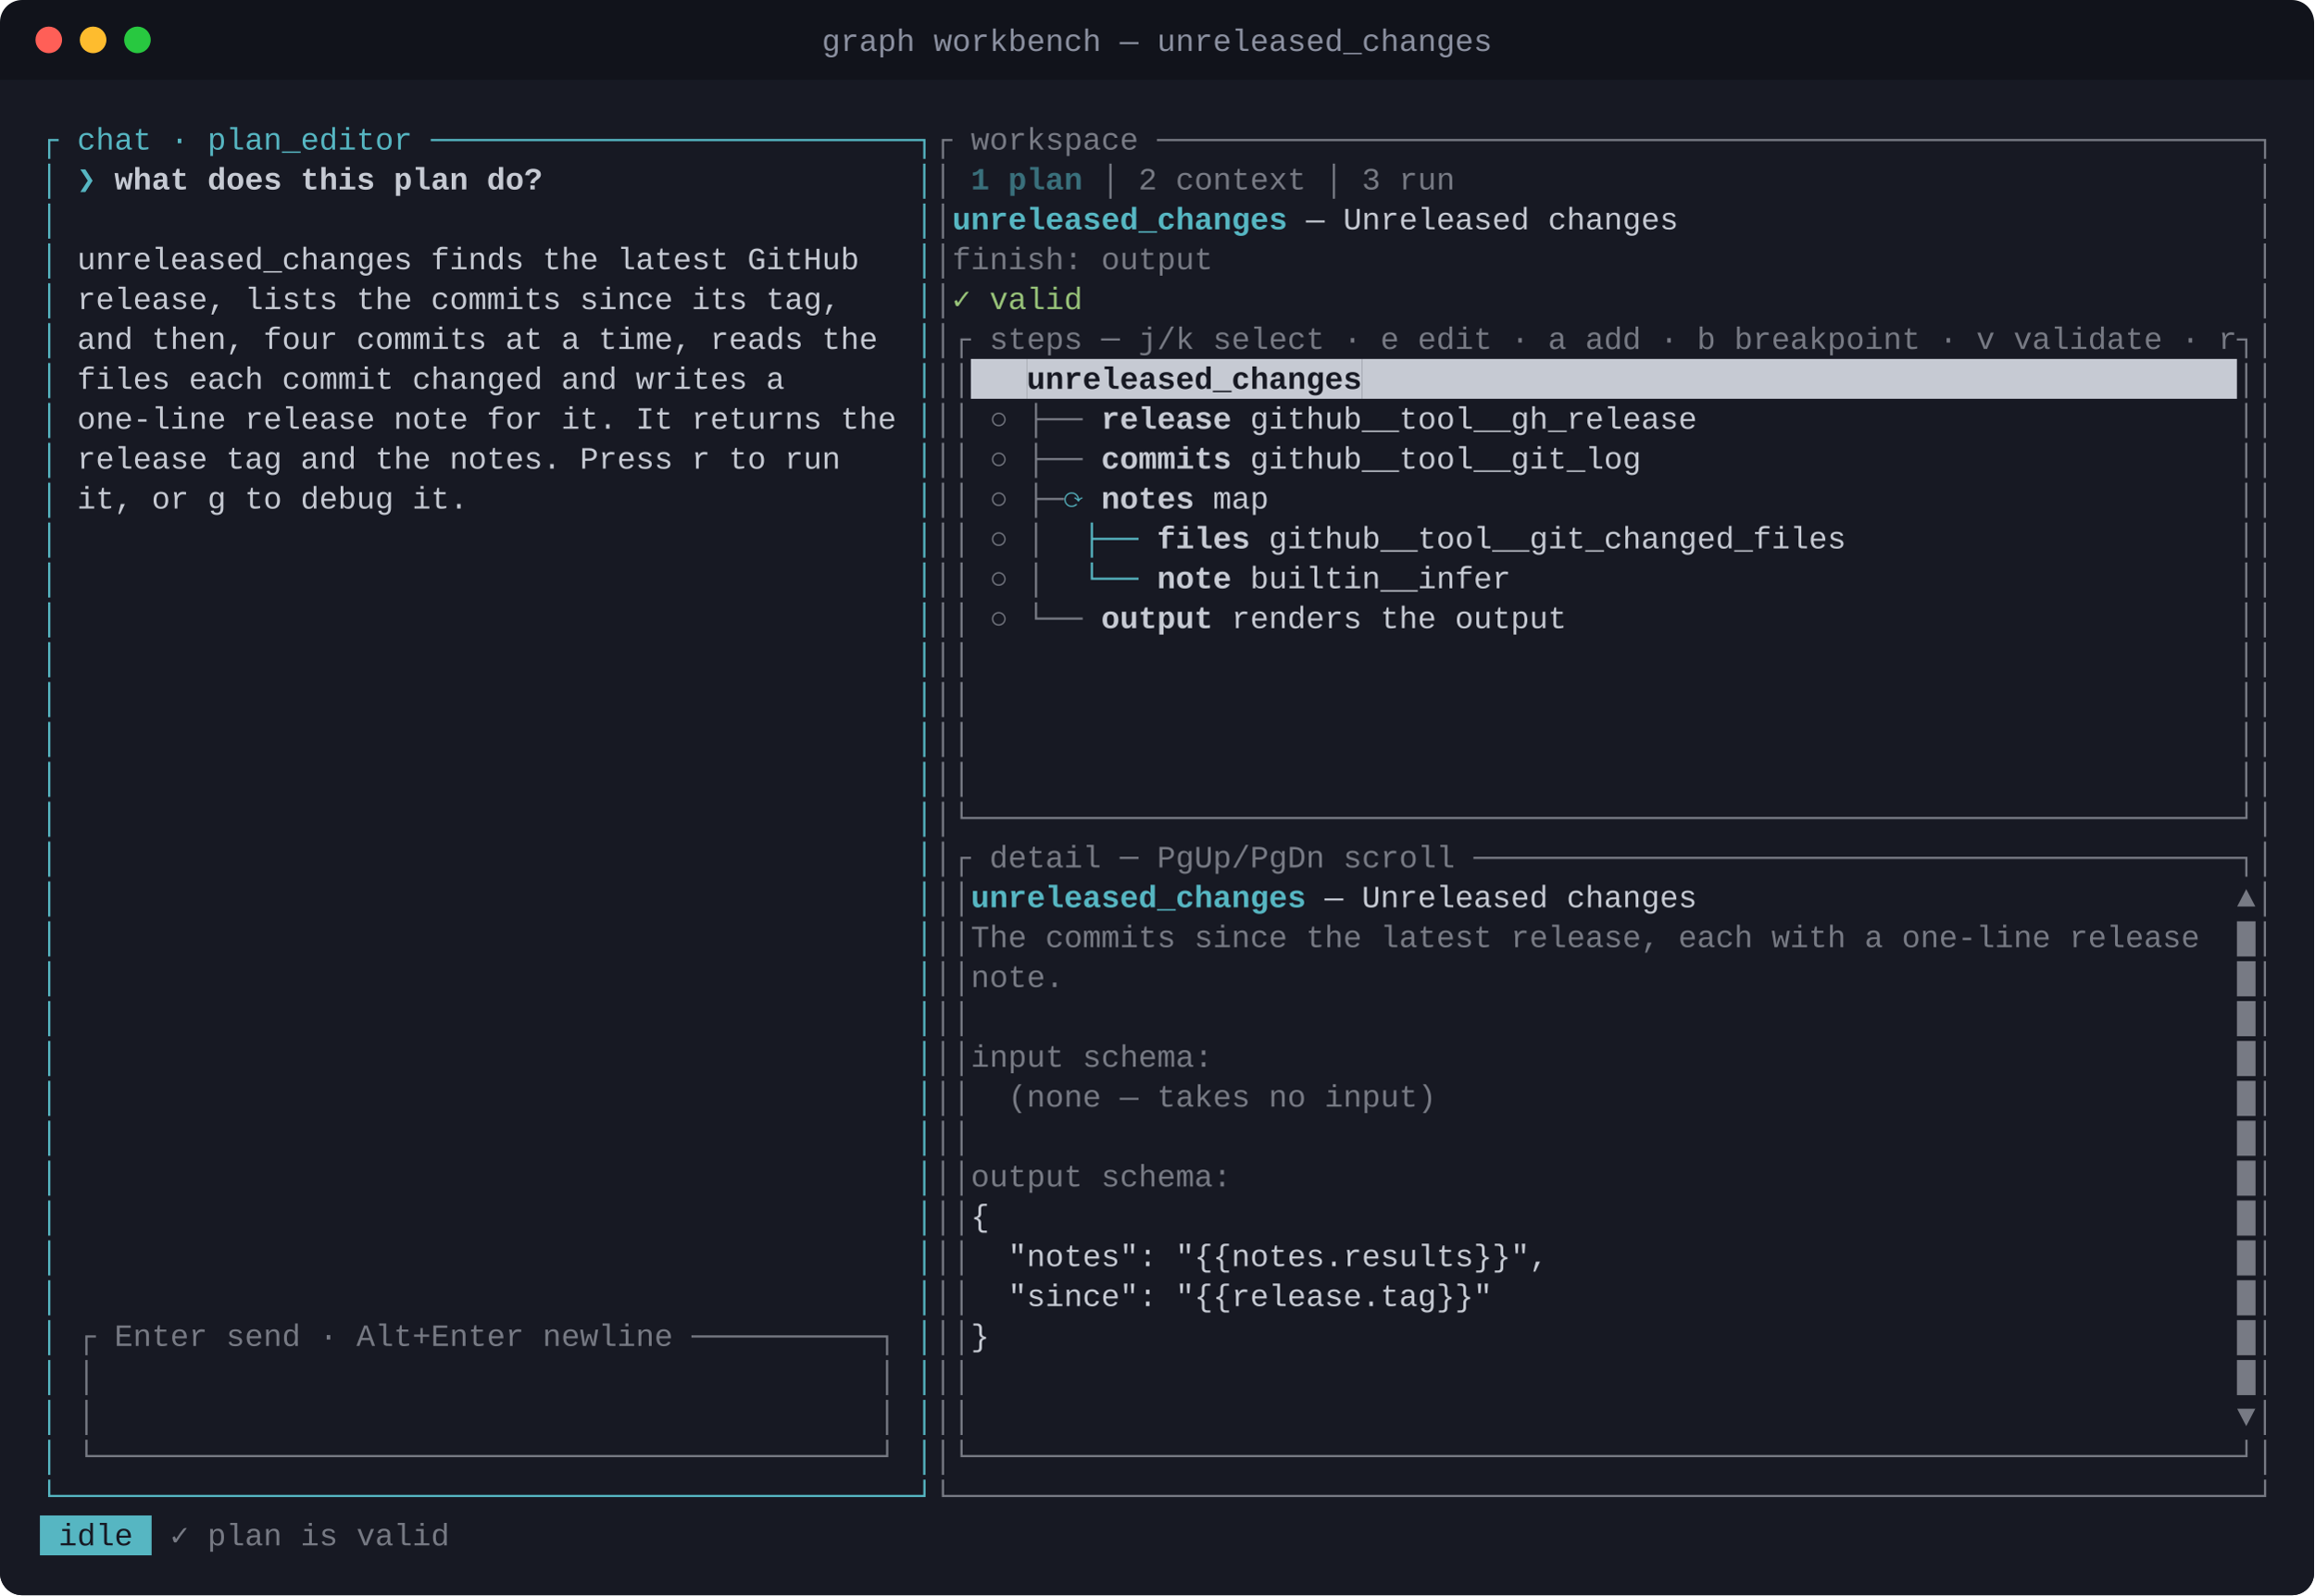
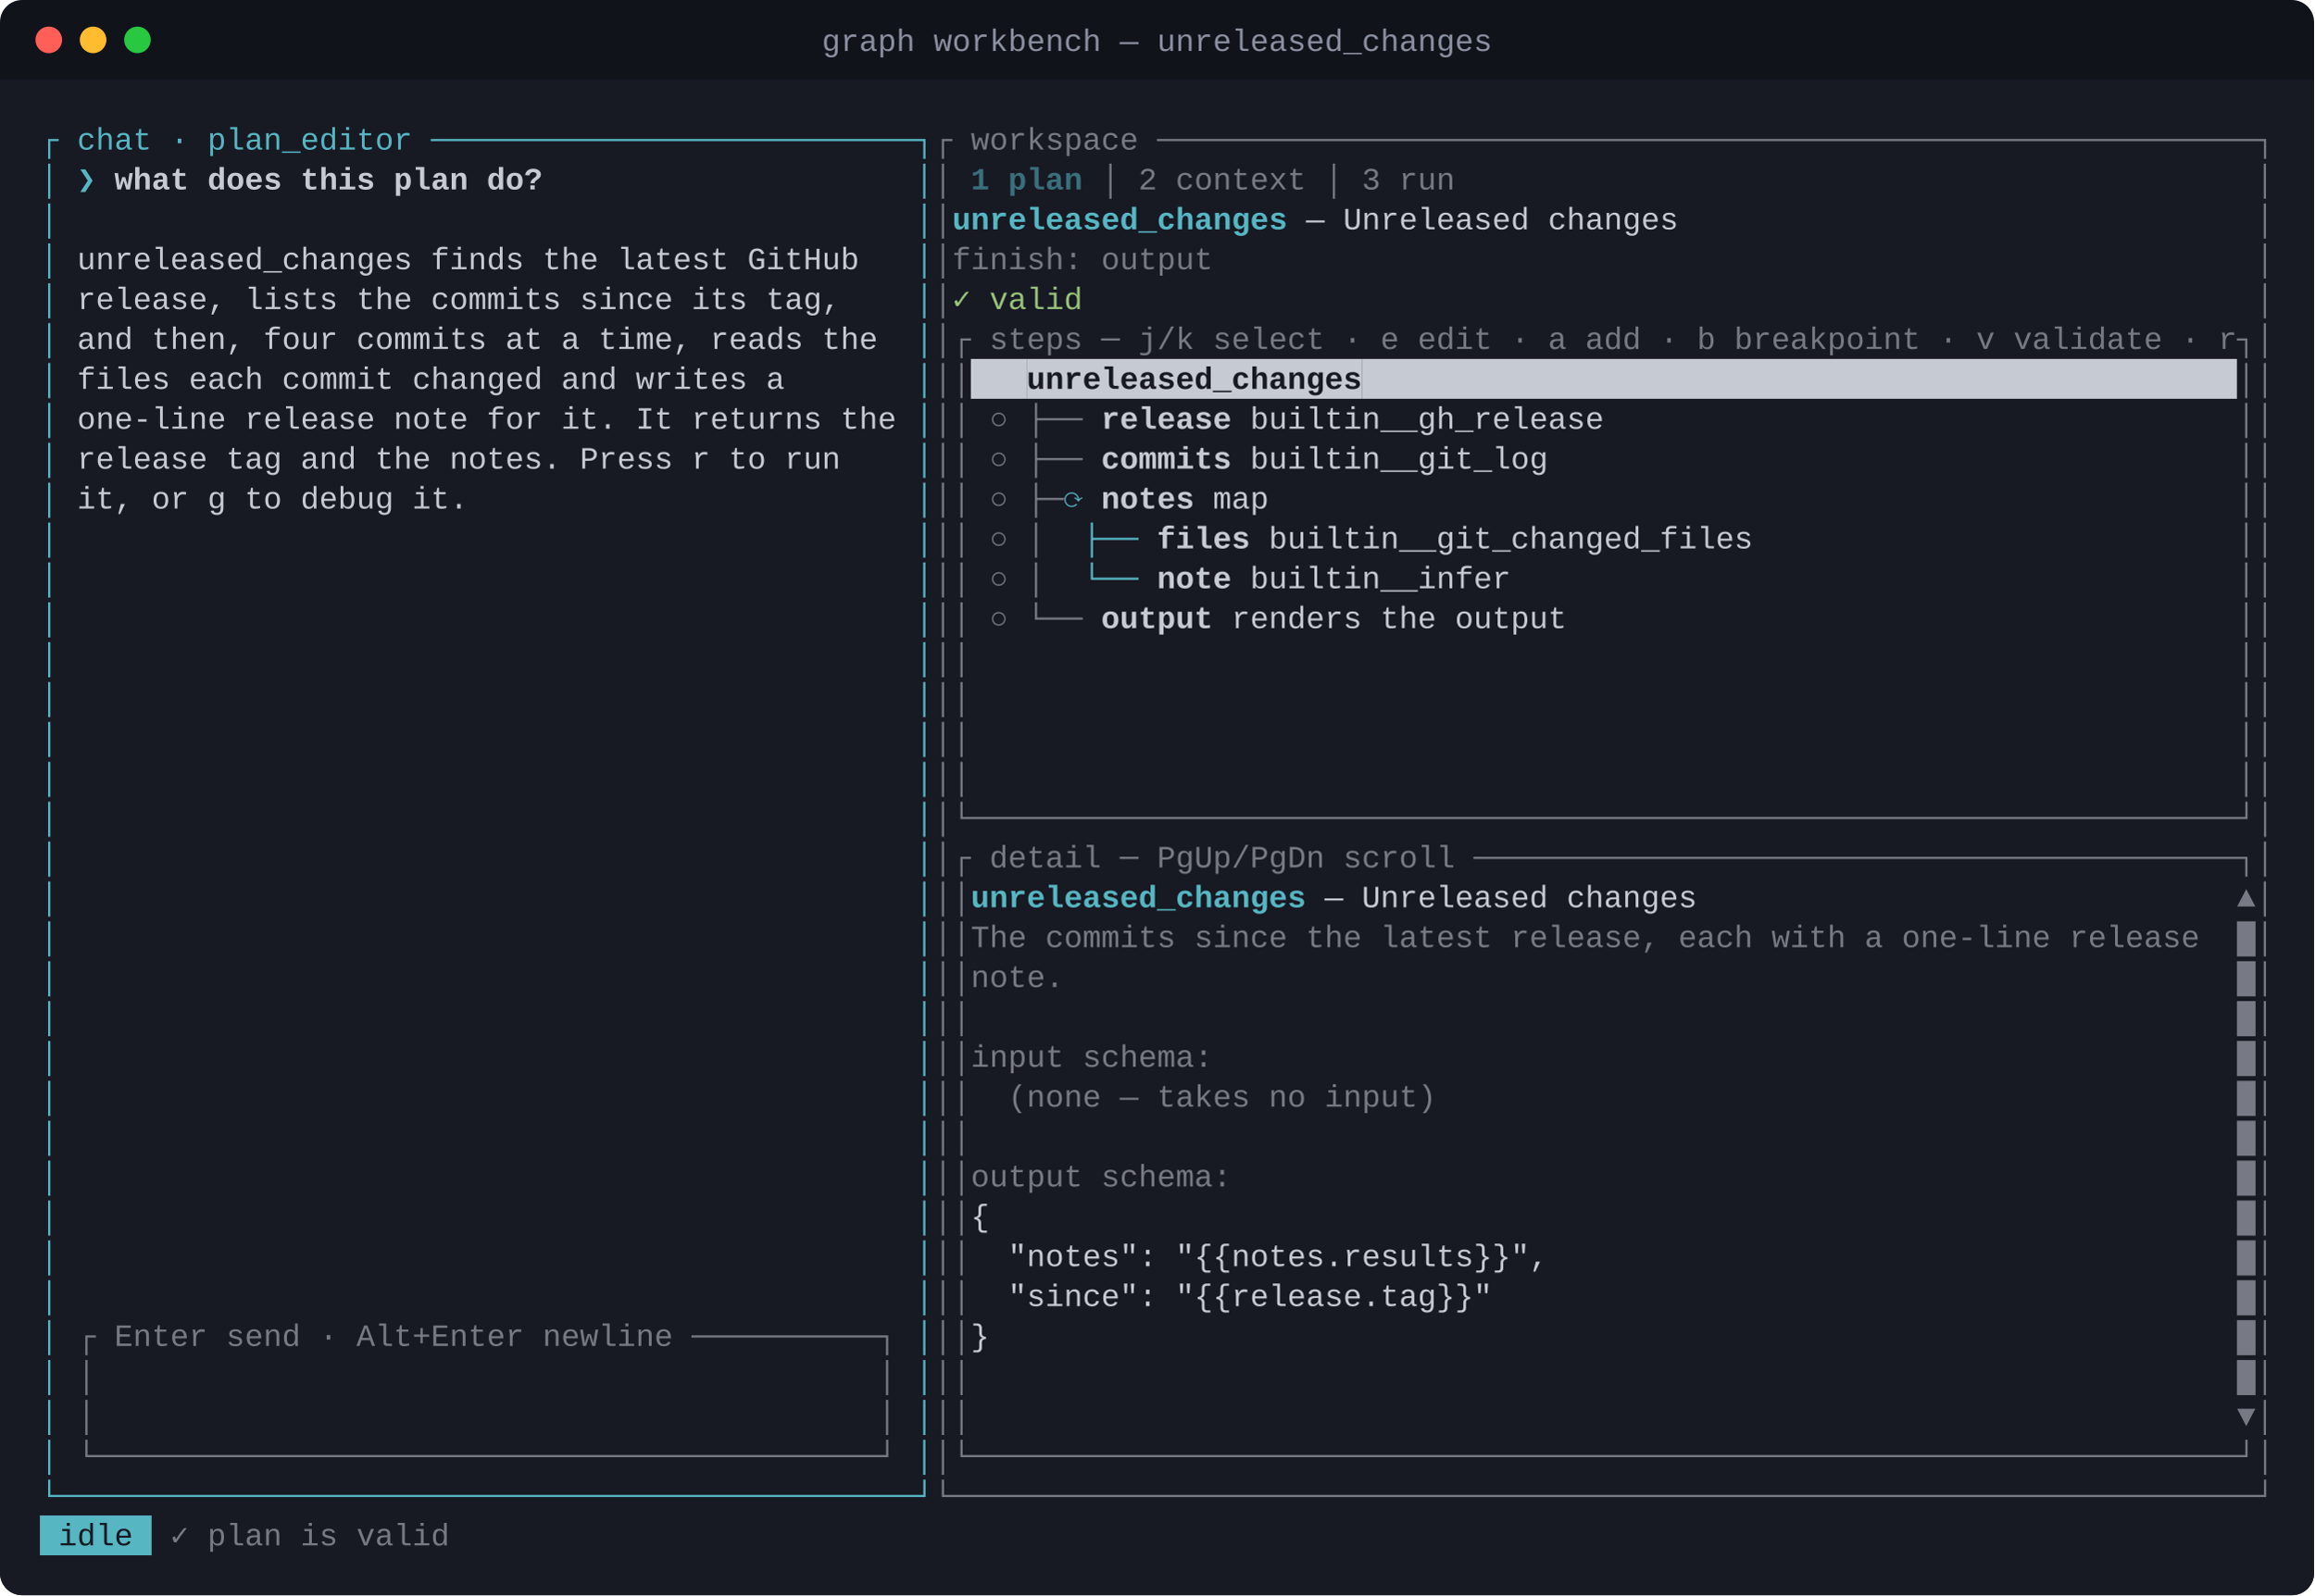
<svg xmlns="http://www.w3.org/2000/svg" width="1044" height="720" viewBox="0 0 1044 720" xml:space="preserve" font-family="ui-monospace, SFMono-Regular, Menlo, Consolas, 'Liberation Mono', monospace" font-size="14px">
  <rect width="1044" height="720" rx="10" fill="#11131b" />
  <rect y="36" width="1044" height="674" fill="#171923" />
  <rect y="700" width="1044" height="20" rx="10" fill="#171923" />
  <circle cx="22" cy="18" r="6" fill="#ff5f57" />
  <circle cx="42" cy="18" r="6" fill="#febc2e" />
  <circle cx="62" cy="18" r="6" fill="#28c840" />
  <text x="522" y="23" fill="#8b90a0" text-anchor="middle">graph workbench — unreleased_changes</text>
  <rect x="438.0" y="162.0" width="25.2" height="18" fill="#c6cad3" />
  <rect x="463.2" y="162.0" width="151.2" height="18" fill="#c6cad3" />
  <rect x="614.4" y="162.0" width="394.8" height="18" fill="#c6cad3" />
  <rect x="18.0" y="684.0" width="50.4" height="18" fill="#56b6c2" />
  <text x="18.0" y="67.5" textLength="8.4" lengthAdjust="spacingAndGlyphs" fill="#56b6c2">┌</text>
  <text x="34.8" y="67.5" textLength="33.6" lengthAdjust="spacingAndGlyphs" fill="#56b6c2">chat</text>
  <text x="76.8" y="67.5" textLength="8.4" lengthAdjust="spacingAndGlyphs" fill="#56b6c2">·</text>
  <text x="93.6" y="67.5" textLength="92.4" lengthAdjust="spacingAndGlyphs" fill="#56b6c2">plan_editor</text>
  <text x="194.4" y="67.5" textLength="226.8" lengthAdjust="spacingAndGlyphs" fill="#56b6c2">──────────────────────────┐</text>
  <text x="421.2" y="67.5" textLength="8.4" lengthAdjust="spacingAndGlyphs" fill="#c6cad3" opacity="0.55">┌</text>
  <text x="438.0" y="67.5" textLength="75.6" lengthAdjust="spacingAndGlyphs" fill="#c6cad3" opacity="0.55">workspace</text>
  <text x="522.0" y="67.5" textLength="504.0" lengthAdjust="spacingAndGlyphs" fill="#c6cad3" opacity="0.55">───────────────────────────────────────────────────────────┐</text>
  <text x="18.0" y="85.5" textLength="8.4" lengthAdjust="spacingAndGlyphs" fill="#56b6c2">│</text>
  <text x="34.8" y="85.5" textLength="8.4" lengthAdjust="spacingAndGlyphs" fill="#56b6c2">❯</text>
  <text x="51.6" y="85.5" textLength="33.6" lengthAdjust="spacingAndGlyphs" fill="#c6cad3" font-weight="600">what</text>
  <text x="93.6" y="85.5" textLength="33.6" lengthAdjust="spacingAndGlyphs" fill="#c6cad3" font-weight="600">does</text>
  <text x="135.6" y="85.5" textLength="33.6" lengthAdjust="spacingAndGlyphs" fill="#c6cad3" font-weight="600">this</text>
  <text x="177.6" y="85.5" textLength="33.6" lengthAdjust="spacingAndGlyphs" fill="#c6cad3" font-weight="600">plan</text>
  <text x="219.6" y="85.5" textLength="25.2" lengthAdjust="spacingAndGlyphs" fill="#c6cad3" font-weight="600">do?</text>
  <text x="412.8" y="85.5" textLength="8.4" lengthAdjust="spacingAndGlyphs" fill="#56b6c2">│</text>
  <text x="421.2" y="85.5" textLength="8.4" lengthAdjust="spacingAndGlyphs" fill="#c6cad3" opacity="0.55">│</text>
  <text x="438.0" y="85.5" textLength="8.4" lengthAdjust="spacingAndGlyphs" fill="#56b6c2" font-weight="600" opacity="0.55">1</text>
  <text x="454.8" y="85.5" textLength="33.6" lengthAdjust="spacingAndGlyphs" fill="#56b6c2" font-weight="600" opacity="0.55">plan</text>
  <text x="496.8" y="85.5" textLength="8.4" lengthAdjust="spacingAndGlyphs" fill="#c6cad3" opacity="0.55">│</text>
  <text x="513.6" y="85.5" textLength="8.4" lengthAdjust="spacingAndGlyphs" fill="#c6cad3" opacity="0.55">2</text>
  <text x="530.4" y="85.5" textLength="58.8" lengthAdjust="spacingAndGlyphs" fill="#c6cad3" opacity="0.55">context</text>
  <text x="597.6" y="85.5" textLength="8.4" lengthAdjust="spacingAndGlyphs" fill="#c6cad3" opacity="0.55">│</text>
  <text x="614.4" y="85.5" textLength="8.4" lengthAdjust="spacingAndGlyphs" fill="#c6cad3" opacity="0.55">3</text>
  <text x="631.2" y="85.5" textLength="25.2" lengthAdjust="spacingAndGlyphs" fill="#c6cad3" opacity="0.55">run</text>
  <text x="1017.6" y="85.5" textLength="8.4" lengthAdjust="spacingAndGlyphs" fill="#c6cad3" opacity="0.55">│</text>
  <text x="18.0" y="103.5" textLength="8.4" lengthAdjust="spacingAndGlyphs" fill="#56b6c2">│</text>
  <text x="412.8" y="103.5" textLength="8.4" lengthAdjust="spacingAndGlyphs" fill="#56b6c2">│</text>
  <text x="421.2" y="103.5" textLength="8.4" lengthAdjust="spacingAndGlyphs" fill="#c6cad3" opacity="0.55">│</text>
  <text x="429.6" y="103.5" textLength="151.2" lengthAdjust="spacingAndGlyphs" fill="#56b6c2" font-weight="600">unreleased_changes</text>
  <text x="589.2" y="103.5" textLength="8.4" lengthAdjust="spacingAndGlyphs" fill="#c6cad3">—</text>
  <text x="606.0" y="103.5" textLength="84.0" lengthAdjust="spacingAndGlyphs" fill="#c6cad3">Unreleased</text>
  <text x="698.4" y="103.5" textLength="58.8" lengthAdjust="spacingAndGlyphs" fill="#c6cad3">changes</text>
  <text x="1017.6" y="103.5" textLength="8.4" lengthAdjust="spacingAndGlyphs" fill="#c6cad3" opacity="0.55">│</text>
  <text x="18.0" y="121.5" textLength="8.4" lengthAdjust="spacingAndGlyphs" fill="#56b6c2">│</text>
  <text x="34.8" y="121.5" textLength="151.2" lengthAdjust="spacingAndGlyphs" fill="#c6cad3">unreleased_changes</text>
  <text x="194.4" y="121.5" textLength="42.0" lengthAdjust="spacingAndGlyphs" fill="#c6cad3">finds</text>
  <text x="244.8" y="121.5" textLength="25.2" lengthAdjust="spacingAndGlyphs" fill="#c6cad3">the</text>
  <text x="278.4" y="121.5" textLength="50.4" lengthAdjust="spacingAndGlyphs" fill="#c6cad3">latest</text>
  <text x="337.2" y="121.5" textLength="50.4" lengthAdjust="spacingAndGlyphs" fill="#c6cad3">GitHub</text>
  <text x="412.8" y="121.5" textLength="8.4" lengthAdjust="spacingAndGlyphs" fill="#56b6c2">│</text>
  <text x="421.2" y="121.5" textLength="67.2" lengthAdjust="spacingAndGlyphs" fill="#c6cad3" opacity="0.55">│finish:</text>
  <text x="496.8" y="121.5" textLength="50.4" lengthAdjust="spacingAndGlyphs" fill="#c6cad3" opacity="0.55">output</text>
  <text x="1017.6" y="121.5" textLength="8.4" lengthAdjust="spacingAndGlyphs" fill="#c6cad3" opacity="0.55">│</text>
  <text x="18.0" y="139.5" textLength="8.4" lengthAdjust="spacingAndGlyphs" fill="#56b6c2">│</text>
  <text x="34.8" y="139.5" textLength="67.2" lengthAdjust="spacingAndGlyphs" fill="#c6cad3">release,</text>
  <text x="110.4" y="139.5" textLength="42.0" lengthAdjust="spacingAndGlyphs" fill="#c6cad3">lists</text>
  <text x="160.8" y="139.5" textLength="25.2" lengthAdjust="spacingAndGlyphs" fill="#c6cad3">the</text>
  <text x="194.4" y="139.5" textLength="58.8" lengthAdjust="spacingAndGlyphs" fill="#c6cad3">commits</text>
  <text x="261.6" y="139.5" textLength="42.0" lengthAdjust="spacingAndGlyphs" fill="#c6cad3">since</text>
  <text x="312.0" y="139.5" textLength="25.2" lengthAdjust="spacingAndGlyphs" fill="#c6cad3">its</text>
  <text x="345.6" y="139.5" textLength="33.6" lengthAdjust="spacingAndGlyphs" fill="#c6cad3">tag,</text>
  <text x="412.8" y="139.5" textLength="8.4" lengthAdjust="spacingAndGlyphs" fill="#56b6c2">│</text>
  <text x="421.2" y="139.5" textLength="8.4" lengthAdjust="spacingAndGlyphs" fill="#c6cad3" opacity="0.55">│</text>
  <text x="429.6" y="139.5" textLength="8.4" lengthAdjust="spacingAndGlyphs" fill="#98c379">✓</text>
  <text x="446.4" y="139.5" textLength="42.0" lengthAdjust="spacingAndGlyphs" fill="#98c379">valid</text>
  <text x="1017.6" y="139.5" textLength="8.4" lengthAdjust="spacingAndGlyphs" fill="#c6cad3" opacity="0.55">│</text>
  <text x="18.0" y="157.5" textLength="8.4" lengthAdjust="spacingAndGlyphs" fill="#56b6c2">│</text>
  <text x="34.8" y="157.5" textLength="25.2" lengthAdjust="spacingAndGlyphs" fill="#c6cad3">and</text>
  <text x="68.4" y="157.5" textLength="42.0" lengthAdjust="spacingAndGlyphs" fill="#c6cad3">then,</text>
  <text x="118.8" y="157.5" textLength="33.6" lengthAdjust="spacingAndGlyphs" fill="#c6cad3">four</text>
  <text x="160.8" y="157.5" textLength="58.8" lengthAdjust="spacingAndGlyphs" fill="#c6cad3">commits</text>
  <text x="228.0" y="157.5" textLength="16.8" lengthAdjust="spacingAndGlyphs" fill="#c6cad3">at</text>
  <text x="253.2" y="157.5" textLength="8.4" lengthAdjust="spacingAndGlyphs" fill="#c6cad3">a</text>
  <text x="270.0" y="157.5" textLength="42.0" lengthAdjust="spacingAndGlyphs" fill="#c6cad3">time,</text>
  <text x="320.4" y="157.5" textLength="42.0" lengthAdjust="spacingAndGlyphs" fill="#c6cad3">reads</text>
  <text x="370.8" y="157.5" textLength="25.2" lengthAdjust="spacingAndGlyphs" fill="#c6cad3">the</text>
  <text x="412.8" y="157.5" textLength="8.4" lengthAdjust="spacingAndGlyphs" fill="#56b6c2">│</text>
  <text x="421.2" y="157.5" textLength="16.8" lengthAdjust="spacingAndGlyphs" fill="#c6cad3" opacity="0.55">│┌</text>
  <text x="446.4" y="157.5" textLength="42.0" lengthAdjust="spacingAndGlyphs" fill="#c6cad3" opacity="0.55">steps</text>
  <text x="496.8" y="157.5" textLength="8.4" lengthAdjust="spacingAndGlyphs" fill="#c6cad3" opacity="0.55">─</text>
  <text x="513.6" y="157.5" textLength="25.2" lengthAdjust="spacingAndGlyphs" fill="#c6cad3" opacity="0.55">j/k</text>
  <text x="547.2" y="157.5" textLength="50.4" lengthAdjust="spacingAndGlyphs" fill="#c6cad3" opacity="0.55">select</text>
  <text x="606.0" y="157.5" textLength="8.4" lengthAdjust="spacingAndGlyphs" fill="#c6cad3" opacity="0.55">·</text>
  <text x="622.8" y="157.5" textLength="8.4" lengthAdjust="spacingAndGlyphs" fill="#c6cad3" opacity="0.55">e</text>
  <text x="639.6" y="157.5" textLength="33.6" lengthAdjust="spacingAndGlyphs" fill="#c6cad3" opacity="0.55">edit</text>
  <text x="681.6" y="157.5" textLength="8.4" lengthAdjust="spacingAndGlyphs" fill="#c6cad3" opacity="0.55">·</text>
  <text x="698.4" y="157.5" textLength="8.4" lengthAdjust="spacingAndGlyphs" fill="#c6cad3" opacity="0.55">a</text>
  <text x="715.2" y="157.5" textLength="25.2" lengthAdjust="spacingAndGlyphs" fill="#c6cad3" opacity="0.55">add</text>
  <text x="748.8" y="157.5" textLength="8.4" lengthAdjust="spacingAndGlyphs" fill="#c6cad3" opacity="0.55">·</text>
  <text x="765.6" y="157.5" textLength="8.4" lengthAdjust="spacingAndGlyphs" fill="#c6cad3" opacity="0.55">b</text>
  <text x="782.4" y="157.5" textLength="84.0" lengthAdjust="spacingAndGlyphs" fill="#c6cad3" opacity="0.55">breakpoint</text>
  <text x="874.8" y="157.5" textLength="8.4" lengthAdjust="spacingAndGlyphs" fill="#c6cad3" opacity="0.55">·</text>
  <text x="891.6" y="157.5" textLength="8.4" lengthAdjust="spacingAndGlyphs" fill="#c6cad3" opacity="0.55">v</text>
  <text x="908.4" y="157.5" textLength="67.2" lengthAdjust="spacingAndGlyphs" fill="#c6cad3" opacity="0.55">validate</text>
  <text x="984.0" y="157.5" textLength="8.4" lengthAdjust="spacingAndGlyphs" fill="#c6cad3" opacity="0.55">·</text>
  <text x="1000.8" y="157.5" textLength="25.2" lengthAdjust="spacingAndGlyphs" fill="#c6cad3" opacity="0.55">r┐│</text>
  <text x="18.0" y="175.5" textLength="8.4" lengthAdjust="spacingAndGlyphs" fill="#56b6c2">│</text>
  <text x="34.8" y="175.5" textLength="42.0" lengthAdjust="spacingAndGlyphs" fill="#c6cad3">files</text>
  <text x="85.2" y="175.5" textLength="33.6" lengthAdjust="spacingAndGlyphs" fill="#c6cad3">each</text>
  <text x="127.2" y="175.5" textLength="50.4" lengthAdjust="spacingAndGlyphs" fill="#c6cad3">commit</text>
  <text x="186.0" y="175.5" textLength="58.8" lengthAdjust="spacingAndGlyphs" fill="#c6cad3">changed</text>
  <text x="253.2" y="175.5" textLength="25.2" lengthAdjust="spacingAndGlyphs" fill="#c6cad3">and</text>
  <text x="286.8" y="175.5" textLength="50.4" lengthAdjust="spacingAndGlyphs" fill="#c6cad3">writes</text>
  <text x="345.6" y="175.5" textLength="8.4" lengthAdjust="spacingAndGlyphs" fill="#c6cad3">a</text>
  <text x="412.8" y="175.5" textLength="8.4" lengthAdjust="spacingAndGlyphs" fill="#56b6c2">│</text>
  <text x="421.2" y="175.5" textLength="16.8" lengthAdjust="spacingAndGlyphs" fill="#c6cad3" opacity="0.55">││</text>
  <text x="463.2" y="175.5" textLength="151.2" lengthAdjust="spacingAndGlyphs" fill="#171923" font-weight="600">unreleased_changes</text>
  <text x="1009.2" y="175.5" textLength="16.8" lengthAdjust="spacingAndGlyphs" fill="#c6cad3" opacity="0.55">││</text>
  <text x="18.0" y="193.5" textLength="8.4" lengthAdjust="spacingAndGlyphs" fill="#56b6c2">│</text>
  <text x="34.8" y="193.5" textLength="67.2" lengthAdjust="spacingAndGlyphs" fill="#c6cad3">one-line</text>
  <text x="110.4" y="193.5" textLength="58.8" lengthAdjust="spacingAndGlyphs" fill="#c6cad3">release</text>
  <text x="177.6" y="193.5" textLength="33.6" lengthAdjust="spacingAndGlyphs" fill="#c6cad3">note</text>
  <text x="219.6" y="193.5" textLength="25.2" lengthAdjust="spacingAndGlyphs" fill="#c6cad3">for</text>
  <text x="253.2" y="193.5" textLength="25.2" lengthAdjust="spacingAndGlyphs" fill="#c6cad3">it.</text>
  <text x="286.8" y="193.5" textLength="16.8" lengthAdjust="spacingAndGlyphs" fill="#c6cad3">It</text>
  <text x="312.0" y="193.5" textLength="58.8" lengthAdjust="spacingAndGlyphs" fill="#c6cad3">returns</text>
  <text x="379.2" y="193.5" textLength="25.2" lengthAdjust="spacingAndGlyphs" fill="#c6cad3">the</text>
  <text x="412.8" y="193.5" textLength="8.4" lengthAdjust="spacingAndGlyphs" fill="#56b6c2">│</text>
  <text x="421.2" y="193.5" textLength="16.8" lengthAdjust="spacingAndGlyphs" fill="#c6cad3" opacity="0.55">││</text>
  <text x="446.4" y="193.5" textLength="8.4" lengthAdjust="spacingAndGlyphs" fill="#c6cad3" opacity="0.55">○</text>
  <text x="463.2" y="193.5" textLength="25.2" lengthAdjust="spacingAndGlyphs" fill="#c6cad3" opacity="0.55">├──</text>
  <text x="496.8" y="193.5" textLength="58.8" lengthAdjust="spacingAndGlyphs" fill="#c6cad3" font-weight="600">release</text>
-   <text x="564.0" y="193.5" textLength="201.6" lengthAdjust="spacingAndGlyphs" fill="#c6cad3">github__tool__gh_release</text>
+   <text x="564.0" y="193.5" textLength="159.6" lengthAdjust="spacingAndGlyphs" fill="#c6cad3">builtin__gh_release</text>
  <text x="1009.2" y="193.5" textLength="16.8" lengthAdjust="spacingAndGlyphs" fill="#c6cad3" opacity="0.55">││</text>
  <text x="18.0" y="211.5" textLength="8.4" lengthAdjust="spacingAndGlyphs" fill="#56b6c2">│</text>
  <text x="34.8" y="211.5" textLength="58.8" lengthAdjust="spacingAndGlyphs" fill="#c6cad3">release</text>
  <text x="102.0" y="211.5" textLength="25.2" lengthAdjust="spacingAndGlyphs" fill="#c6cad3">tag</text>
  <text x="135.6" y="211.5" textLength="25.2" lengthAdjust="spacingAndGlyphs" fill="#c6cad3">and</text>
  <text x="169.2" y="211.5" textLength="25.2" lengthAdjust="spacingAndGlyphs" fill="#c6cad3">the</text>
  <text x="202.8" y="211.5" textLength="50.4" lengthAdjust="spacingAndGlyphs" fill="#c6cad3">notes.</text>
  <text x="261.6" y="211.5" textLength="42.0" lengthAdjust="spacingAndGlyphs" fill="#c6cad3">Press</text>
  <text x="312.0" y="211.5" textLength="8.4" lengthAdjust="spacingAndGlyphs" fill="#c6cad3">r</text>
  <text x="328.8" y="211.5" textLength="16.8" lengthAdjust="spacingAndGlyphs" fill="#c6cad3">to</text>
  <text x="354.0" y="211.5" textLength="25.2" lengthAdjust="spacingAndGlyphs" fill="#c6cad3">run</text>
  <text x="412.8" y="211.5" textLength="8.4" lengthAdjust="spacingAndGlyphs" fill="#56b6c2">│</text>
  <text x="421.2" y="211.5" textLength="16.8" lengthAdjust="spacingAndGlyphs" fill="#c6cad3" opacity="0.55">││</text>
  <text x="446.4" y="211.5" textLength="8.4" lengthAdjust="spacingAndGlyphs" fill="#c6cad3" opacity="0.55">○</text>
  <text x="463.2" y="211.5" textLength="25.2" lengthAdjust="spacingAndGlyphs" fill="#c6cad3" opacity="0.55">├──</text>
  <text x="496.8" y="211.5" textLength="58.8" lengthAdjust="spacingAndGlyphs" fill="#c6cad3" font-weight="600">commits</text>
-   <text x="564.0" y="211.5" textLength="176.4" lengthAdjust="spacingAndGlyphs" fill="#c6cad3">github__tool__git_log</text>
+   <text x="564.0" y="211.5" textLength="134.4" lengthAdjust="spacingAndGlyphs" fill="#c6cad3">builtin__git_log</text>
  <text x="1009.2" y="211.5" textLength="16.8" lengthAdjust="spacingAndGlyphs" fill="#c6cad3" opacity="0.55">││</text>
  <text x="18.0" y="229.5" textLength="8.4" lengthAdjust="spacingAndGlyphs" fill="#56b6c2">│</text>
  <text x="34.8" y="229.5" textLength="25.2" lengthAdjust="spacingAndGlyphs" fill="#c6cad3">it,</text>
  <text x="68.4" y="229.5" textLength="16.8" lengthAdjust="spacingAndGlyphs" fill="#c6cad3">or</text>
  <text x="93.6" y="229.5" textLength="8.4" lengthAdjust="spacingAndGlyphs" fill="#c6cad3">g</text>
  <text x="110.4" y="229.5" textLength="16.8" lengthAdjust="spacingAndGlyphs" fill="#c6cad3">to</text>
  <text x="135.6" y="229.5" textLength="42.0" lengthAdjust="spacingAndGlyphs" fill="#c6cad3">debug</text>
  <text x="186.0" y="229.5" textLength="25.2" lengthAdjust="spacingAndGlyphs" fill="#c6cad3">it.</text>
  <text x="412.8" y="229.5" textLength="8.4" lengthAdjust="spacingAndGlyphs" fill="#56b6c2">│</text>
  <text x="421.2" y="229.5" textLength="16.8" lengthAdjust="spacingAndGlyphs" fill="#c6cad3" opacity="0.55">││</text>
  <text x="446.4" y="229.5" textLength="8.4" lengthAdjust="spacingAndGlyphs" fill="#c6cad3" opacity="0.55">○</text>
  <text x="463.2" y="229.5" textLength="16.8" lengthAdjust="spacingAndGlyphs" fill="#c6cad3" opacity="0.55">├─</text>
  <text x="480.0" y="229.5" textLength="8.4" lengthAdjust="spacingAndGlyphs" fill="#56b6c2" font-weight="600">⟳</text>
  <text x="496.8" y="229.5" textLength="42.0" lengthAdjust="spacingAndGlyphs" fill="#c6cad3" font-weight="600">notes</text>
  <text x="547.2" y="229.5" textLength="25.2" lengthAdjust="spacingAndGlyphs" fill="#c6cad3">map</text>
  <text x="1009.2" y="229.5" textLength="16.8" lengthAdjust="spacingAndGlyphs" fill="#c6cad3" opacity="0.55">││</text>
  <text x="18.0" y="247.5" textLength="8.4" lengthAdjust="spacingAndGlyphs" fill="#56b6c2">│</text>
  <text x="412.8" y="247.5" textLength="8.4" lengthAdjust="spacingAndGlyphs" fill="#56b6c2">│</text>
  <text x="421.2" y="247.5" textLength="16.8" lengthAdjust="spacingAndGlyphs" fill="#c6cad3" opacity="0.55">││</text>
  <text x="446.4" y="247.5" textLength="8.4" lengthAdjust="spacingAndGlyphs" fill="#c6cad3" opacity="0.55">○</text>
  <text x="463.2" y="247.5" textLength="8.4" lengthAdjust="spacingAndGlyphs" fill="#c6cad3" opacity="0.55">│</text>
  <text x="488.4" y="247.5" textLength="25.2" lengthAdjust="spacingAndGlyphs" fill="#56b6c2">├──</text>
  <text x="522.0" y="247.5" textLength="42.0" lengthAdjust="spacingAndGlyphs" fill="#c6cad3" font-weight="600">files</text>
-   <text x="572.4" y="247.5" textLength="260.4" lengthAdjust="spacingAndGlyphs" fill="#c6cad3">github__tool__git_changed_files</text>
+   <text x="572.4" y="247.5" textLength="218.4" lengthAdjust="spacingAndGlyphs" fill="#c6cad3">builtin__git_changed_files</text>
  <text x="1009.2" y="247.5" textLength="16.8" lengthAdjust="spacingAndGlyphs" fill="#c6cad3" opacity="0.55">││</text>
  <text x="18.0" y="265.5" textLength="8.4" lengthAdjust="spacingAndGlyphs" fill="#56b6c2">│</text>
  <text x="412.8" y="265.5" textLength="8.4" lengthAdjust="spacingAndGlyphs" fill="#56b6c2">│</text>
  <text x="421.2" y="265.5" textLength="16.8" lengthAdjust="spacingAndGlyphs" fill="#c6cad3" opacity="0.55">││</text>
  <text x="446.4" y="265.5" textLength="8.4" lengthAdjust="spacingAndGlyphs" fill="#c6cad3" opacity="0.55">○</text>
  <text x="463.2" y="265.5" textLength="8.4" lengthAdjust="spacingAndGlyphs" fill="#c6cad3" opacity="0.55">│</text>
  <text x="488.4" y="265.5" textLength="25.2" lengthAdjust="spacingAndGlyphs" fill="#56b6c2">└──</text>
  <text x="522.0" y="265.5" textLength="33.6" lengthAdjust="spacingAndGlyphs" fill="#c6cad3" font-weight="600">note</text>
  <text x="564.0" y="265.5" textLength="117.6" lengthAdjust="spacingAndGlyphs" fill="#c6cad3">builtin__infer</text>
  <text x="1009.2" y="265.5" textLength="16.8" lengthAdjust="spacingAndGlyphs" fill="#c6cad3" opacity="0.55">││</text>
  <text x="18.0" y="283.5" textLength="8.4" lengthAdjust="spacingAndGlyphs" fill="#56b6c2">│</text>
  <text x="412.8" y="283.5" textLength="8.4" lengthAdjust="spacingAndGlyphs" fill="#56b6c2">│</text>
  <text x="421.2" y="283.5" textLength="16.8" lengthAdjust="spacingAndGlyphs" fill="#c6cad3" opacity="0.55">││</text>
  <text x="446.4" y="283.5" textLength="8.4" lengthAdjust="spacingAndGlyphs" fill="#c6cad3" opacity="0.55">○</text>
  <text x="463.2" y="283.5" textLength="25.2" lengthAdjust="spacingAndGlyphs" fill="#c6cad3" opacity="0.55">└──</text>
  <text x="496.8" y="283.5" textLength="50.4" lengthAdjust="spacingAndGlyphs" fill="#c6cad3" font-weight="600">output</text>
  <text x="555.6" y="283.5" textLength="58.8" lengthAdjust="spacingAndGlyphs" fill="#c6cad3">renders</text>
  <text x="622.8" y="283.5" textLength="25.2" lengthAdjust="spacingAndGlyphs" fill="#c6cad3">the</text>
  <text x="656.4" y="283.5" textLength="50.4" lengthAdjust="spacingAndGlyphs" fill="#c6cad3">output</text>
  <text x="1009.2" y="283.5" textLength="16.8" lengthAdjust="spacingAndGlyphs" fill="#c6cad3" opacity="0.55">││</text>
  <text x="18.0" y="301.5" textLength="8.4" lengthAdjust="spacingAndGlyphs" fill="#56b6c2">│</text>
  <text x="412.8" y="301.5" textLength="8.4" lengthAdjust="spacingAndGlyphs" fill="#56b6c2">│</text>
  <text x="421.2" y="301.5" textLength="16.8" lengthAdjust="spacingAndGlyphs" fill="#c6cad3" opacity="0.55">││</text>
  <text x="1009.2" y="301.5" textLength="16.8" lengthAdjust="spacingAndGlyphs" fill="#c6cad3" opacity="0.55">││</text>
  <text x="18.0" y="319.5" textLength="8.4" lengthAdjust="spacingAndGlyphs" fill="#56b6c2">│</text>
  <text x="412.8" y="319.5" textLength="8.4" lengthAdjust="spacingAndGlyphs" fill="#56b6c2">│</text>
  <text x="421.2" y="319.5" textLength="16.8" lengthAdjust="spacingAndGlyphs" fill="#c6cad3" opacity="0.55">││</text>
  <text x="1009.2" y="319.5" textLength="16.8" lengthAdjust="spacingAndGlyphs" fill="#c6cad3" opacity="0.55">││</text>
  <text x="18.0" y="337.5" textLength="8.4" lengthAdjust="spacingAndGlyphs" fill="#56b6c2">│</text>
  <text x="412.8" y="337.5" textLength="8.4" lengthAdjust="spacingAndGlyphs" fill="#56b6c2">│</text>
  <text x="421.2" y="337.5" textLength="16.8" lengthAdjust="spacingAndGlyphs" fill="#c6cad3" opacity="0.55">││</text>
  <text x="1009.2" y="337.5" textLength="16.8" lengthAdjust="spacingAndGlyphs" fill="#c6cad3" opacity="0.55">││</text>
  <text x="18.0" y="355.5" textLength="8.4" lengthAdjust="spacingAndGlyphs" fill="#56b6c2">│</text>
  <text x="412.8" y="355.5" textLength="8.4" lengthAdjust="spacingAndGlyphs" fill="#56b6c2">│</text>
  <text x="421.2" y="355.5" textLength="16.8" lengthAdjust="spacingAndGlyphs" fill="#c6cad3" opacity="0.55">││</text>
  <text x="1009.2" y="355.5" textLength="16.8" lengthAdjust="spacingAndGlyphs" fill="#c6cad3" opacity="0.55">││</text>
  <text x="18.0" y="373.5" textLength="8.4" lengthAdjust="spacingAndGlyphs" fill="#56b6c2">│</text>
  <text x="412.8" y="373.5" textLength="8.4" lengthAdjust="spacingAndGlyphs" fill="#56b6c2">│</text>
  <text x="421.2" y="373.5" textLength="604.8" lengthAdjust="spacingAndGlyphs" fill="#c6cad3" opacity="0.55">│└────────────────────────────────────────────────────────────────────┘│</text>
  <text x="18.0" y="391.5" textLength="8.4" lengthAdjust="spacingAndGlyphs" fill="#56b6c2">│</text>
  <text x="412.8" y="391.5" textLength="8.4" lengthAdjust="spacingAndGlyphs" fill="#56b6c2">│</text>
  <text x="421.2" y="391.5" textLength="16.8" lengthAdjust="spacingAndGlyphs" fill="#c6cad3" opacity="0.55">│┌</text>
  <text x="446.4" y="391.5" textLength="50.4" lengthAdjust="spacingAndGlyphs" fill="#c6cad3" opacity="0.55">detail</text>
  <text x="505.2" y="391.5" textLength="8.4" lengthAdjust="spacingAndGlyphs" fill="#c6cad3" opacity="0.55">─</text>
  <text x="522.0" y="391.5" textLength="75.6" lengthAdjust="spacingAndGlyphs" fill="#c6cad3" opacity="0.55">PgUp/PgDn</text>
  <text x="606.0" y="391.5" textLength="50.4" lengthAdjust="spacingAndGlyphs" fill="#c6cad3" opacity="0.55">scroll</text>
  <text x="664.8" y="391.5" textLength="361.2" lengthAdjust="spacingAndGlyphs" fill="#c6cad3" opacity="0.55">─────────────────────────────────────────┐│</text>
  <text x="18.0" y="409.5" textLength="8.4" lengthAdjust="spacingAndGlyphs" fill="#56b6c2">│</text>
  <text x="412.8" y="409.5" textLength="8.4" lengthAdjust="spacingAndGlyphs" fill="#56b6c2">│</text>
  <text x="421.2" y="409.5" textLength="16.8" lengthAdjust="spacingAndGlyphs" fill="#c6cad3" opacity="0.55">││</text>
  <text x="438.0" y="409.5" textLength="151.2" lengthAdjust="spacingAndGlyphs" fill="#56b6c2" font-weight="600">unreleased_changes</text>
  <text x="597.6" y="409.5" textLength="8.4" lengthAdjust="spacingAndGlyphs" fill="#c6cad3">—</text>
  <text x="614.4" y="409.5" textLength="84.0" lengthAdjust="spacingAndGlyphs" fill="#c6cad3">Unreleased</text>
  <text x="706.8" y="409.5" textLength="58.8" lengthAdjust="spacingAndGlyphs" fill="#c6cad3">changes</text>
  <text x="1009.2" y="409.5" textLength="16.8" lengthAdjust="spacingAndGlyphs" fill="#c6cad3" opacity="0.55">▲│</text>
  <text x="18.0" y="427.5" textLength="8.4" lengthAdjust="spacingAndGlyphs" fill="#56b6c2">│</text>
  <text x="412.8" y="427.5" textLength="8.4" lengthAdjust="spacingAndGlyphs" fill="#56b6c2">│</text>
  <text x="421.2" y="427.5" textLength="42.0" lengthAdjust="spacingAndGlyphs" fill="#c6cad3" opacity="0.55">││The</text>
  <text x="471.6" y="427.5" textLength="58.8" lengthAdjust="spacingAndGlyphs" fill="#c6cad3" opacity="0.55">commits</text>
  <text x="538.8" y="427.5" textLength="42.0" lengthAdjust="spacingAndGlyphs" fill="#c6cad3" opacity="0.55">since</text>
  <text x="589.2" y="427.5" textLength="25.2" lengthAdjust="spacingAndGlyphs" fill="#c6cad3" opacity="0.55">the</text>
  <text x="622.8" y="427.5" textLength="50.4" lengthAdjust="spacingAndGlyphs" fill="#c6cad3" opacity="0.55">latest</text>
  <text x="681.6" y="427.5" textLength="67.2" lengthAdjust="spacingAndGlyphs" fill="#c6cad3" opacity="0.55">release,</text>
  <text x="757.2" y="427.5" textLength="33.6" lengthAdjust="spacingAndGlyphs" fill="#c6cad3" opacity="0.55">each</text>
  <text x="799.2" y="427.5" textLength="33.6" lengthAdjust="spacingAndGlyphs" fill="#c6cad3" opacity="0.55">with</text>
  <text x="841.2" y="427.5" textLength="8.4" lengthAdjust="spacingAndGlyphs" fill="#c6cad3" opacity="0.55">a</text>
  <text x="858.0" y="427.5" textLength="67.2" lengthAdjust="spacingAndGlyphs" fill="#c6cad3" opacity="0.55">one-line</text>
  <text x="933.6" y="427.5" textLength="58.8" lengthAdjust="spacingAndGlyphs" fill="#c6cad3" opacity="0.55">release</text>
  <text x="1009.2" y="427.5" textLength="16.8" lengthAdjust="spacingAndGlyphs" fill="#c6cad3" opacity="0.55">█│</text>
  <text x="18.0" y="445.5" textLength="8.4" lengthAdjust="spacingAndGlyphs" fill="#56b6c2">│</text>
  <text x="412.8" y="445.5" textLength="8.4" lengthAdjust="spacingAndGlyphs" fill="#56b6c2">│</text>
  <text x="421.2" y="445.5" textLength="58.8" lengthAdjust="spacingAndGlyphs" fill="#c6cad3" opacity="0.55">││note.</text>
  <text x="1009.2" y="445.5" textLength="16.8" lengthAdjust="spacingAndGlyphs" fill="#c6cad3" opacity="0.55">█│</text>
  <text x="18.0" y="463.5" textLength="8.4" lengthAdjust="spacingAndGlyphs" fill="#56b6c2">│</text>
  <text x="412.8" y="463.5" textLength="8.4" lengthAdjust="spacingAndGlyphs" fill="#56b6c2">│</text>
  <text x="421.2" y="463.5" textLength="16.8" lengthAdjust="spacingAndGlyphs" fill="#c6cad3" opacity="0.55">││</text>
  <text x="1009.2" y="463.5" textLength="16.8" lengthAdjust="spacingAndGlyphs" fill="#c6cad3" opacity="0.55">█│</text>
  <text x="18.0" y="481.5" textLength="8.4" lengthAdjust="spacingAndGlyphs" fill="#56b6c2">│</text>
  <text x="412.8" y="481.5" textLength="8.4" lengthAdjust="spacingAndGlyphs" fill="#56b6c2">│</text>
  <text x="421.2" y="481.5" textLength="58.8" lengthAdjust="spacingAndGlyphs" fill="#c6cad3" opacity="0.55">││input</text>
  <text x="488.4" y="481.5" textLength="58.8" lengthAdjust="spacingAndGlyphs" fill="#c6cad3" opacity="0.55">schema:</text>
  <text x="1009.2" y="481.5" textLength="16.8" lengthAdjust="spacingAndGlyphs" fill="#c6cad3" opacity="0.55">█│</text>
  <text x="18.0" y="499.5" textLength="8.4" lengthAdjust="spacingAndGlyphs" fill="#56b6c2">│</text>
  <text x="412.8" y="499.5" textLength="8.4" lengthAdjust="spacingAndGlyphs" fill="#56b6c2">│</text>
  <text x="421.2" y="499.5" textLength="16.8" lengthAdjust="spacingAndGlyphs" fill="#c6cad3" opacity="0.55">││</text>
  <text x="454.8" y="499.5" textLength="42.0" lengthAdjust="spacingAndGlyphs" fill="#c6cad3" opacity="0.55">(none</text>
  <text x="505.2" y="499.5" textLength="8.4" lengthAdjust="spacingAndGlyphs" fill="#c6cad3" opacity="0.55">—</text>
  <text x="522.0" y="499.5" textLength="42.0" lengthAdjust="spacingAndGlyphs" fill="#c6cad3" opacity="0.55">takes</text>
  <text x="572.4" y="499.5" textLength="16.8" lengthAdjust="spacingAndGlyphs" fill="#c6cad3" opacity="0.55">no</text>
  <text x="597.6" y="499.5" textLength="50.4" lengthAdjust="spacingAndGlyphs" fill="#c6cad3" opacity="0.55">input)</text>
  <text x="1009.2" y="499.5" textLength="16.8" lengthAdjust="spacingAndGlyphs" fill="#c6cad3" opacity="0.55">█│</text>
  <text x="18.0" y="517.5" textLength="8.4" lengthAdjust="spacingAndGlyphs" fill="#56b6c2">│</text>
  <text x="412.8" y="517.5" textLength="8.4" lengthAdjust="spacingAndGlyphs" fill="#56b6c2">│</text>
  <text x="421.2" y="517.5" textLength="16.8" lengthAdjust="spacingAndGlyphs" fill="#c6cad3" opacity="0.55">││</text>
  <text x="1009.2" y="517.5" textLength="16.8" lengthAdjust="spacingAndGlyphs" fill="#c6cad3" opacity="0.55">█│</text>
  <text x="18.0" y="535.5" textLength="8.4" lengthAdjust="spacingAndGlyphs" fill="#56b6c2">│</text>
  <text x="412.8" y="535.5" textLength="8.4" lengthAdjust="spacingAndGlyphs" fill="#56b6c2">│</text>
  <text x="421.2" y="535.5" textLength="67.2" lengthAdjust="spacingAndGlyphs" fill="#c6cad3" opacity="0.55">││output</text>
  <text x="496.8" y="535.5" textLength="58.8" lengthAdjust="spacingAndGlyphs" fill="#c6cad3" opacity="0.55">schema:</text>
  <text x="1009.2" y="535.5" textLength="16.8" lengthAdjust="spacingAndGlyphs" fill="#c6cad3" opacity="0.55">█│</text>
  <text x="18.0" y="553.5" textLength="8.4" lengthAdjust="spacingAndGlyphs" fill="#56b6c2">│</text>
  <text x="412.8" y="553.5" textLength="8.4" lengthAdjust="spacingAndGlyphs" fill="#56b6c2">│</text>
  <text x="421.2" y="553.5" textLength="16.8" lengthAdjust="spacingAndGlyphs" fill="#c6cad3" opacity="0.55">││</text>
  <text x="438.0" y="553.5" textLength="8.4" lengthAdjust="spacingAndGlyphs" fill="#c6cad3">{</text>
  <text x="1009.2" y="553.5" textLength="16.8" lengthAdjust="spacingAndGlyphs" fill="#c6cad3" opacity="0.55">█│</text>
  <text x="18.0" y="571.5" textLength="8.4" lengthAdjust="spacingAndGlyphs" fill="#56b6c2">│</text>
  <text x="412.8" y="571.5" textLength="8.4" lengthAdjust="spacingAndGlyphs" fill="#56b6c2">│</text>
  <text x="421.2" y="571.5" textLength="16.8" lengthAdjust="spacingAndGlyphs" fill="#c6cad3" opacity="0.55">││</text>
  <text x="454.8" y="571.5" textLength="67.2" lengthAdjust="spacingAndGlyphs" fill="#c6cad3">"notes":</text>
  <text x="530.4" y="571.5" textLength="168.0" lengthAdjust="spacingAndGlyphs" fill="#c6cad3">"{{notes.results}}",</text>
  <text x="1009.2" y="571.5" textLength="16.8" lengthAdjust="spacingAndGlyphs" fill="#c6cad3" opacity="0.55">█│</text>
  <text x="18.0" y="589.5" textLength="8.4" lengthAdjust="spacingAndGlyphs" fill="#56b6c2">│</text>
  <text x="412.8" y="589.5" textLength="8.4" lengthAdjust="spacingAndGlyphs" fill="#56b6c2">│</text>
  <text x="421.2" y="589.5" textLength="16.8" lengthAdjust="spacingAndGlyphs" fill="#c6cad3" opacity="0.55">││</text>
  <text x="454.8" y="589.5" textLength="67.2" lengthAdjust="spacingAndGlyphs" fill="#c6cad3">"since":</text>
  <text x="530.4" y="589.5" textLength="142.8" lengthAdjust="spacingAndGlyphs" fill="#c6cad3">"{{release.tag}}"</text>
  <text x="1009.2" y="589.5" textLength="16.8" lengthAdjust="spacingAndGlyphs" fill="#c6cad3" opacity="0.55">█│</text>
  <text x="18.0" y="607.5" textLength="8.4" lengthAdjust="spacingAndGlyphs" fill="#56b6c2">│</text>
  <text x="34.8" y="607.5" textLength="8.4" lengthAdjust="spacingAndGlyphs" fill="#c6cad3" opacity="0.55">┌</text>
  <text x="51.6" y="607.5" textLength="42.0" lengthAdjust="spacingAndGlyphs" fill="#c6cad3" opacity="0.55">Enter</text>
  <text x="102.0" y="607.5" textLength="33.6" lengthAdjust="spacingAndGlyphs" fill="#c6cad3" opacity="0.55">send</text>
  <text x="144.0" y="607.5" textLength="8.4" lengthAdjust="spacingAndGlyphs" fill="#c6cad3" opacity="0.55">·</text>
  <text x="160.8" y="607.5" textLength="75.6" lengthAdjust="spacingAndGlyphs" fill="#c6cad3" opacity="0.55">Alt+Enter</text>
  <text x="244.8" y="607.5" textLength="58.8" lengthAdjust="spacingAndGlyphs" fill="#c6cad3" opacity="0.55">newline</text>
  <text x="312.0" y="607.5" textLength="92.4" lengthAdjust="spacingAndGlyphs" fill="#c6cad3" opacity="0.55">──────────┐</text>
  <text x="412.8" y="607.5" textLength="8.4" lengthAdjust="spacingAndGlyphs" fill="#56b6c2">│</text>
  <text x="421.2" y="607.5" textLength="16.8" lengthAdjust="spacingAndGlyphs" fill="#c6cad3" opacity="0.55">││</text>
  <text x="438.0" y="607.5" textLength="8.4" lengthAdjust="spacingAndGlyphs" fill="#c6cad3">}</text>
  <text x="1009.2" y="607.5" textLength="16.8" lengthAdjust="spacingAndGlyphs" fill="#c6cad3" opacity="0.55">█│</text>
  <text x="18.0" y="625.5" textLength="8.4" lengthAdjust="spacingAndGlyphs" fill="#56b6c2">│</text>
  <text x="34.8" y="625.5" textLength="8.4" lengthAdjust="spacingAndGlyphs" fill="#c6cad3" opacity="0.55">│</text>
  <text x="396.0" y="625.5" textLength="8.4" lengthAdjust="spacingAndGlyphs" fill="#c6cad3" opacity="0.55">│</text>
  <text x="412.8" y="625.5" textLength="8.4" lengthAdjust="spacingAndGlyphs" fill="#56b6c2">│</text>
  <text x="421.2" y="625.5" textLength="16.8" lengthAdjust="spacingAndGlyphs" fill="#c6cad3" opacity="0.55">││</text>
  <text x="1009.2" y="625.5" textLength="16.8" lengthAdjust="spacingAndGlyphs" fill="#c6cad3" opacity="0.55">█│</text>
  <text x="18.0" y="643.5" textLength="8.4" lengthAdjust="spacingAndGlyphs" fill="#56b6c2">│</text>
  <text x="34.8" y="643.5" textLength="8.4" lengthAdjust="spacingAndGlyphs" fill="#c6cad3" opacity="0.55">│</text>
  <text x="396.0" y="643.5" textLength="8.4" lengthAdjust="spacingAndGlyphs" fill="#c6cad3" opacity="0.55">│</text>
  <text x="412.8" y="643.5" textLength="8.4" lengthAdjust="spacingAndGlyphs" fill="#56b6c2">│</text>
  <text x="421.2" y="643.5" textLength="16.8" lengthAdjust="spacingAndGlyphs" fill="#c6cad3" opacity="0.55">││</text>
  <text x="1009.2" y="643.5" textLength="16.8" lengthAdjust="spacingAndGlyphs" fill="#c6cad3" opacity="0.55">▼│</text>
  <text x="18.0" y="661.5" textLength="8.4" lengthAdjust="spacingAndGlyphs" fill="#56b6c2">│</text>
  <text x="34.8" y="661.5" textLength="369.6" lengthAdjust="spacingAndGlyphs" fill="#c6cad3" opacity="0.55">└──────────────────────────────────────────┘</text>
  <text x="412.8" y="661.5" textLength="8.4" lengthAdjust="spacingAndGlyphs" fill="#56b6c2">│</text>
  <text x="421.2" y="661.5" textLength="604.8" lengthAdjust="spacingAndGlyphs" fill="#c6cad3" opacity="0.55">│└────────────────────────────────────────────────────────────────────┘│</text>
  <text x="18.0" y="679.5" textLength="403.2" lengthAdjust="spacingAndGlyphs" fill="#56b6c2">└──────────────────────────────────────────────┘</text>
  <text x="421.2" y="679.5" textLength="604.8" lengthAdjust="spacingAndGlyphs" fill="#c6cad3" opacity="0.55">└──────────────────────────────────────────────────────────────────────┘</text>
  <text x="26.4" y="697.5" textLength="33.6" lengthAdjust="spacingAndGlyphs" fill="#171923">idle</text>
  <text x="76.8" y="697.5" textLength="8.4" lengthAdjust="spacingAndGlyphs" fill="#c6cad3" opacity="0.55">✓</text>
  <text x="93.6" y="697.5" textLength="33.6" lengthAdjust="spacingAndGlyphs" fill="#c6cad3" opacity="0.55">plan</text>
  <text x="135.6" y="697.5" textLength="16.8" lengthAdjust="spacingAndGlyphs" fill="#c6cad3" opacity="0.55">is</text>
  <text x="160.8" y="697.5" textLength="42.0" lengthAdjust="spacingAndGlyphs" fill="#c6cad3" opacity="0.55">valid</text>
</svg>
